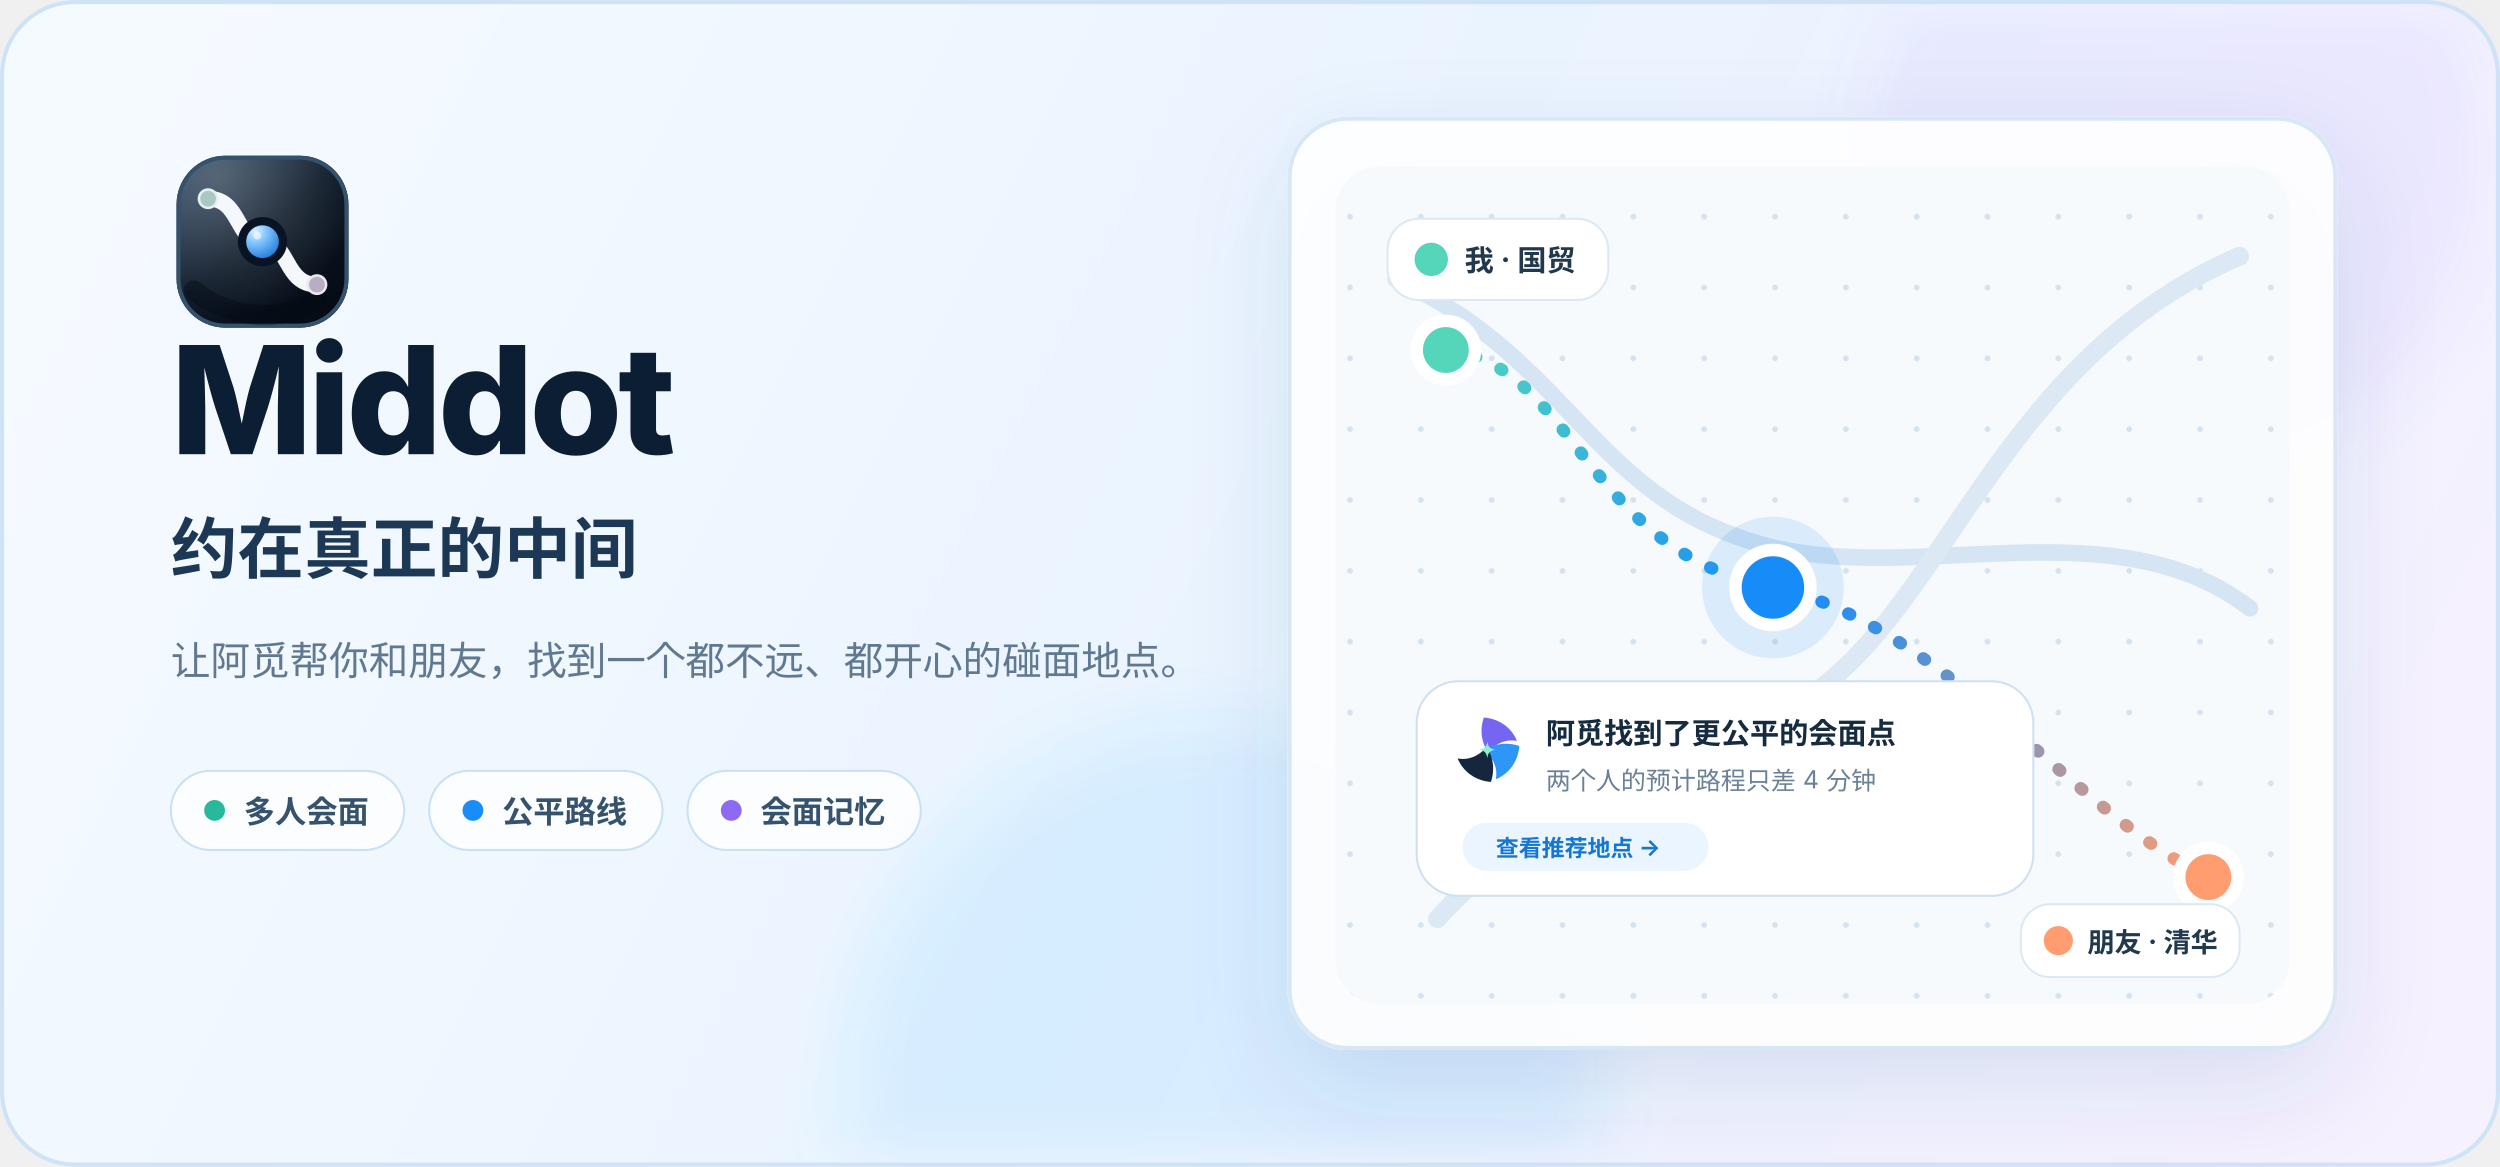
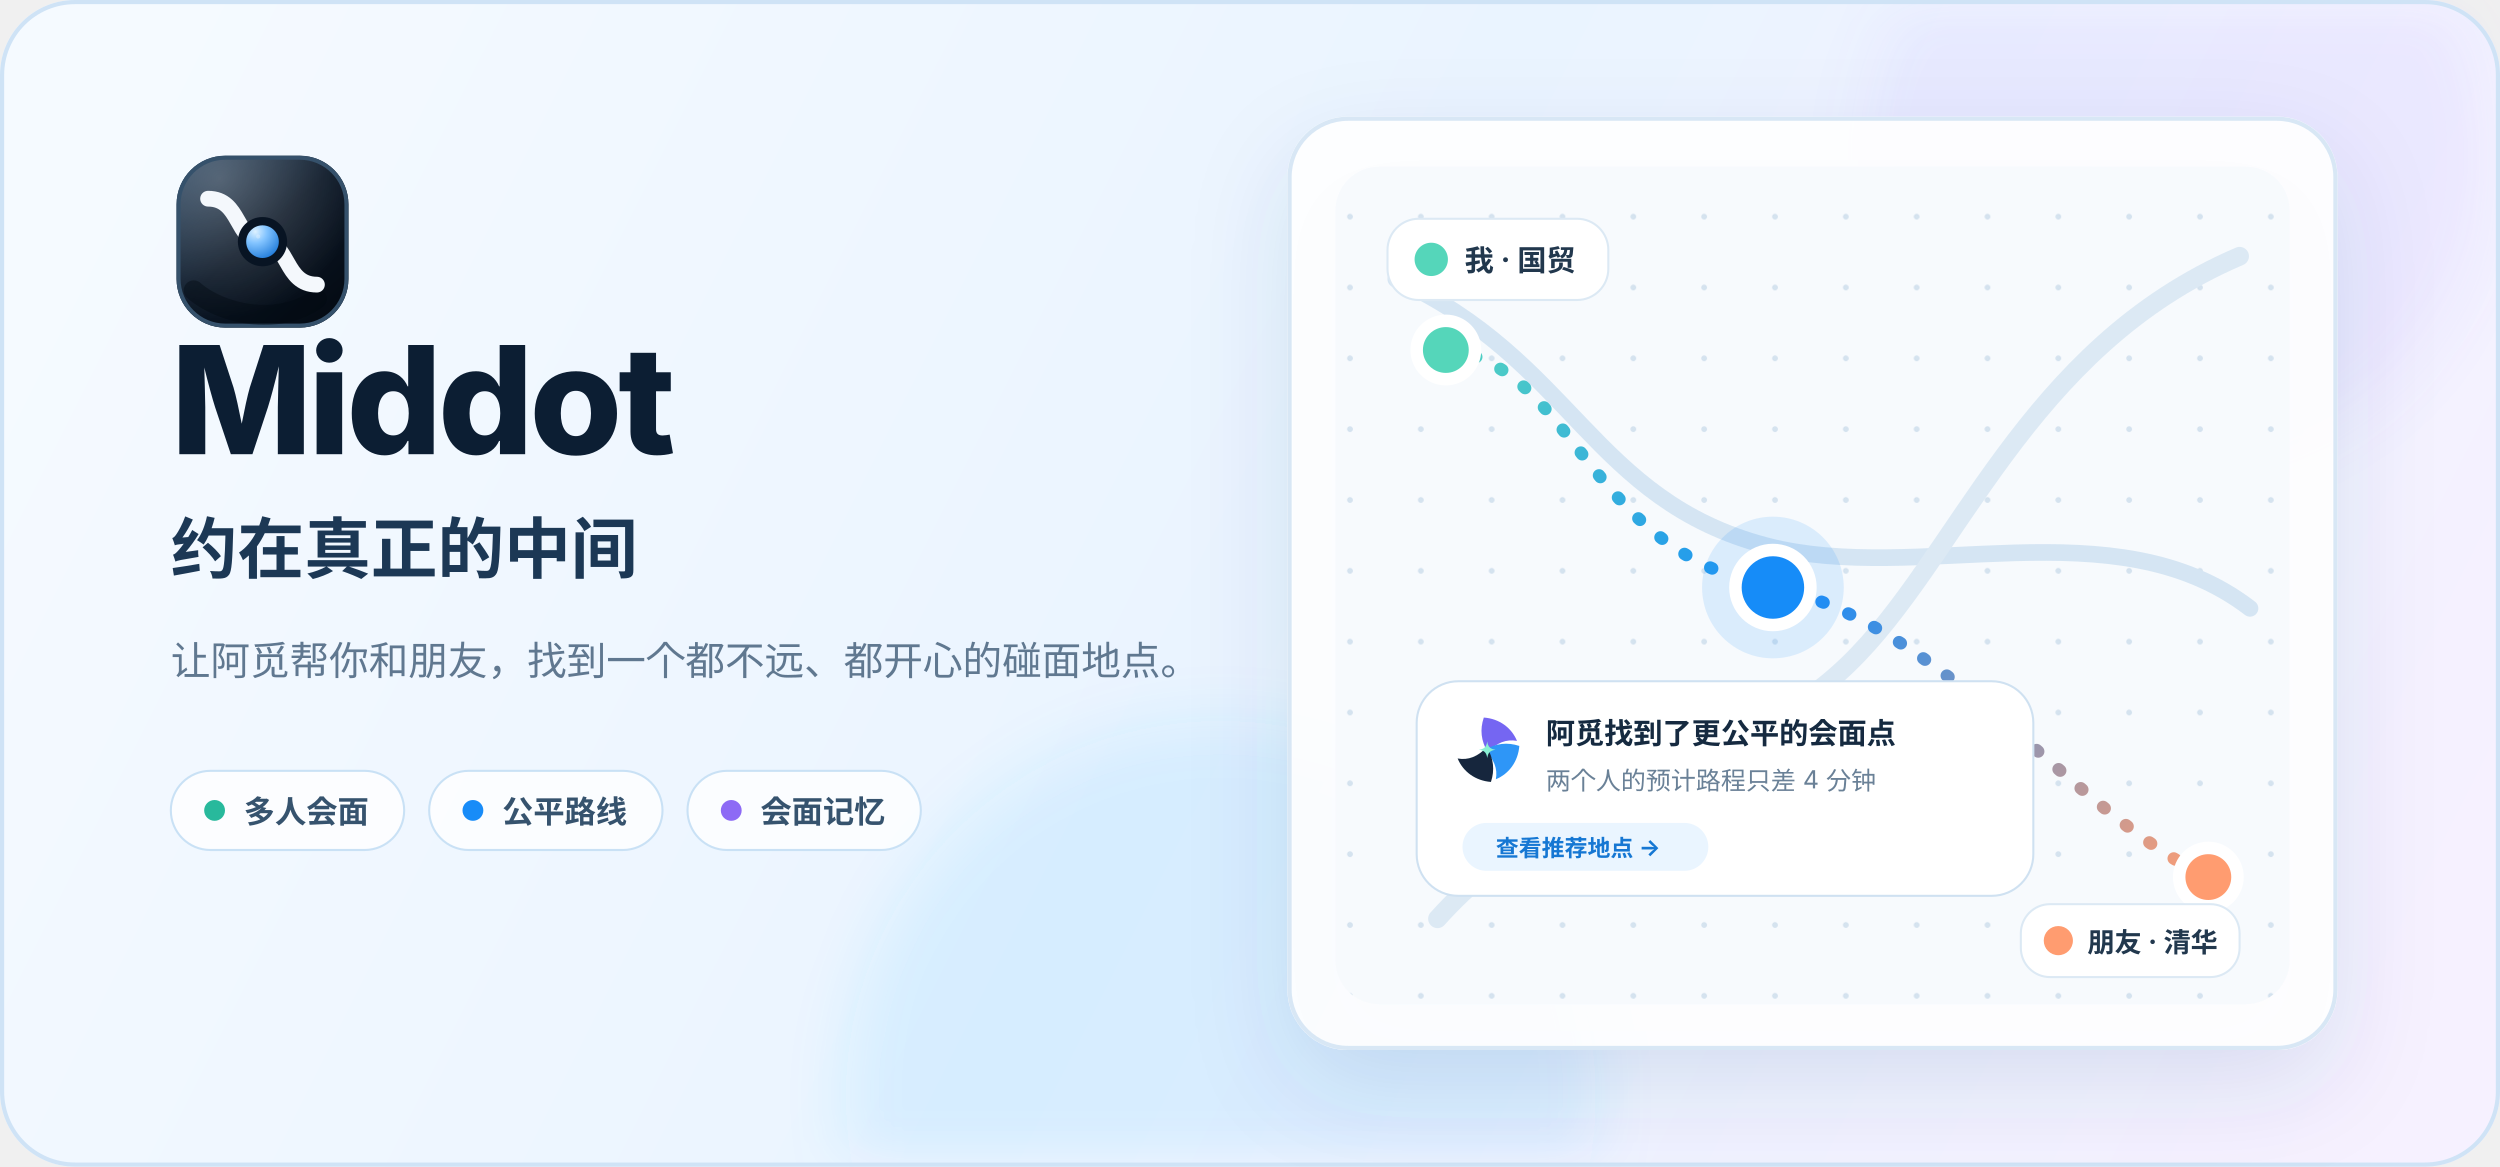
<svg xmlns="http://www.w3.org/2000/svg" width="1200" height="560" viewBox="0 0 1200 560" fill="none" role="img" aria-labelledby="title desc">
  <defs>
    <linearGradient id="bg" x1="70" y1="18" x2="1128" y2="548" gradientUnits="userSpaceOnUse">
      <stop stop-color="#F5FAFF" />
      <stop offset="0.5" stop-color="#EAF4FF" />
      <stop offset="1" stop-color="#F6F1FF" />
    </linearGradient>
    <linearGradient id="blue" x1="101" y1="70" x2="260" y2="259" gradientUnits="userSpaceOnUse">
      <stop stop-color="#6BC2FF" />
      <stop offset="0.5" stop-color="#1688F8" />
      <stop offset="1" stop-color="#005DCB" />
    </linearGradient>
    <linearGradient id="midHeroBg" x1="7" y1="4" x2="57" y2="61" gradientUnits="userSpaceOnUse">
      <stop stop-color="#203A55" />
      <stop offset=".46" stop-color="#0B1726" />
      <stop offset="1" stop-color="#040A12" />
    </linearGradient>
    <radialGradient id="midHeroGlass" cx="0" cy="0" r="1" gradientUnits="userSpaceOnUse" gradientTransform="translate(17 10) rotate(48) scale(49)">
      <stop stop-color="white" stop-opacity=".26" />
      <stop offset="1" stop-color="white" stop-opacity="0" />
    </radialGradient>
    <radialGradient id="midHeroCore" cx="0" cy="0" r="1" gradientUnits="userSpaceOnUse" gradientTransform="translate(29.5 28.5) rotate(51) scale(10)">
      <stop stop-color="#DDF1FF" />
      <stop offset=".4" stop-color="#83C4FF" />
      <stop offset="1" stop-color="#247EDB" />
    </radialGradient>
    <linearGradient id="ami" x1="16" y1="14" x2="52" y2="52" gradientUnits="userSpaceOnUse">
      <stop stop-color="#83BEFF" />
      <stop offset="0.48" stop-color="#3188F5" />
      <stop offset="1" stop-color="#6357D9" />
    </linearGradient>
    <linearGradient id="route" x1="707" y1="130" x2="1050" y2="432" gradientUnits="userSpaceOnUse">
      <stop stop-color="#57D8BC" />
      <stop offset="0.48" stop-color="#188CF8" />
      <stop offset="1" stop-color="#FF9D72" />
    </linearGradient>
    <filter id="shadow" x="-40" y="-40" width="1280" height="660" filterUnits="userSpaceOnUse">
      <feDropShadow dx="0" dy="18" stdDeviation="24" flood-color="#1B4F8A" flood-opacity="0.12" />
    </filter>
    <filter id="soft" x="-50%" y="-50%" width="200%" height="200%">
      <feGaussianBlur stdDeviation="14" />
    </filter>
    <pattern id="grid" width="34" height="34" patternUnits="userSpaceOnUse">
      <circle cx="2" cy="2" r="1.4" fill="#B7CDE3" fill-opacity="0.52" />
    </pattern>
  </defs>
  <rect width="1200" height="560" rx="36" fill="url(#bg)" />
  <circle cx="1045" cy="75" r="150" fill="#9B7BFF" fill-opacity="0.09" filter="url(#soft)" />
  <circle cx="586" cy="526" r="180" fill="#36B8FF" fill-opacity="0.11" filter="url(#soft)" />
  <rect x="1" y="1" width="1198" height="558" rx="35" stroke="#CFE3F6" stroke-width="2" />
  <g transform="translate(82 72) scale(1.375)">
    <rect x="2" y="2" width="60" height="60" rx="17" fill="url(#midHeroBg)" />
    <rect x="2.7" y="2.7" width="58.6" height="58.6" rx="16.3" fill="url(#midHeroGlass)" />
    <rect x="2.7" y="2.7" width="58.6" height="58.6" rx="16.3" stroke="#35516B" stroke-width="1.4" />
    <path d="M8 49C17 57 37 62 51 52" stroke="#020811" stroke-opacity=".4" stroke-width="7" stroke-linecap="round" />
    <path d="M13 17C24.5 17 22.5 32 32 32C41.5 32 39.5 47 51 47" stroke="#F4F8FC" stroke-width="5.5" stroke-linecap="round" />
-     <circle cx="13" cy="17" r="3.2" fill="#A9C7C3" stroke="#E4F0EE" stroke-width=".9" />
-     <circle cx="51" cy="47" r="3.2" fill="#B6AFC4" stroke="#ECE8F1" stroke-width=".9" />
    <circle cx="32" cy="32" r="8.6" fill="#081423" />
    <circle cx="32" cy="32" r="5.7" fill="url(#midHeroCore)" />
-     <circle cx="30.2" cy="29.9" r="1.35" fill="white" fill-opacity=".55" />
+     <circle cx="30.5" cy="30.2" r=".72" fill="white" fill-opacity=".28" />
  </g>
  <text x="82" y="218" fill="#0C1E33" font-family="Inter, -apple-system, BlinkMacSystemFont, 'Segoe UI', sans-serif" font-size="72" font-weight="760" letter-spacing="-2">Middot</text>
  <text x="82" y="275" fill="#1C3855" font-family="Inter, -apple-system, BlinkMacSystemFont, 'PingFang SC', sans-serif" font-size="32" font-weight="650">约在真正的中间</text>
  <text x="82" y="324" fill="#607890" font-family="Inter, -apple-system, BlinkMacSystemFont, 'PingFang SC', sans-serif" font-size="19">让阿觅帮你和朋友，找到一个都不远、都开心的碰面地点。</text>
  <g font-family="Inter, -apple-system, BlinkMacSystemFont, 'PingFang SC', sans-serif" font-size="15" font-weight="620">
    <rect x="82" y="370" width="112" height="38" rx="19" fill="white" fill-opacity="0.78" stroke="#C9E1F5" />
    <circle cx="103" cy="389" r="5" fill="#28B99C" />
    <text x="117" y="395" fill="#36536E">多人会面</text>
    <rect x="206" y="370" width="112" height="38" rx="19" fill="white" fill-opacity="0.78" stroke="#C9E1F5" />
    <circle cx="227" cy="389" r="5" fill="#188CF8" />
    <text x="241" y="395" fill="#36536E">公平路线</text>
    <rect x="330" y="370" width="112" height="38" rx="19" fill="white" fill-opacity="0.78" stroke="#C9E1F5" />
    <circle cx="351" cy="389" r="5" fill="#8D6AF5" />
    <text x="365" y="395" fill="#36536E">会面记忆</text>
  </g>
  <g filter="url(#shadow)">
    <rect x="618" y="56" width="504" height="448" rx="29" fill="white" fill-opacity="0.9" />
    <rect x="619" y="57" width="502" height="446" rx="28" stroke="#D8E7F5" stroke-width="2" />
    <rect x="641" y="80" width="458" height="402" rx="21" fill="#F7FAFD" />
    <rect x="641" y="80" width="458" height="402" rx="21" fill="url(#grid)" />
    <path d="M670 134C755 173 764 240 848 262C921 281 1015 242 1080 292" stroke="#D5E5F3" stroke-width="8" stroke-linecap="round" />
    <path d="M690 441C752 372 831 373 887 319C940 268 972 167 1075 123" stroke="#DCE9F4" stroke-width="9" stroke-linecap="round" />
    <path d="M694 168C755 174 761 264 848 281C933 298 996 392 1060 421" stroke="url(#route)" stroke-width="6" stroke-linecap="round" stroke-dasharray="1 13" />
    <circle cx="694" cy="168" r="14" fill="#55D6BA" stroke="white" stroke-width="6" />
    <circle cx="1060" cy="421" r="14" fill="#FF9C70" stroke="white" stroke-width="6" />
    <circle cx="851" cy="282" r="34" fill="#188CF8" fill-opacity="0.13" />
    <circle cx="851" cy="282" r="18" fill="#188CF8" stroke="white" stroke-width="6" />
    <g transform="translate(666 105)" font-family="Inter, -apple-system, BlinkMacSystemFont, 'PingFang SC', sans-serif">
      <rect width="106" height="39" rx="15" fill="white" stroke="#DCE9F4" />
      <circle cx="21" cy="19.5" r="8" fill="#55D6BA" />
      <text x="37" y="25" fill="#20374E" font-size="14" font-weight="650">我 · 国贸</text>
    </g>
    <g transform="translate(970 434)" font-family="Inter, -apple-system, BlinkMacSystemFont, 'PingFang SC', sans-serif">
      <rect width="105" height="35" rx="14" fill="white" stroke="#DCE9F4" />
      <circle cx="18" cy="17.5" r="7" fill="#FF9C70" />
      <text x="32" y="23" fill="#20374E" font-size="13" font-weight="650">朋友 · 清华</text>
    </g>
    <g transform="translate(680 327)" font-family="Inter, -apple-system, BlinkMacSystemFont, 'PingFang SC', sans-serif">
      <rect width="296" height="103" rx="20" fill="white" stroke="#CFE1F1" />
      <g transform="translate(15 14) scale(.59)">
        <path d="M29.2 5.8C41.8 6.7 51.8 14.1 56.2 24.8C47.6 23.2 39.7 26.2 32.4 34.1C26.9 24.6 25.9 15.6 29.2 5.8Z" fill="#7566F2" />
        <path d="M58.1 28.9C57.1 41.6 49.7 51.6 39 56C40.6 47.4 37.5 39.5 29.7 32.2C39.2 26.7 48.3 25.7 58.1 28.9Z" fill="#2D96F7" />
        <path d="M35 58.2C22.3 57.2 12.3 49.8 7.9 39.1C16.5 40.7 24.4 37.6 31.7 29.8C37.2 39.3 38.2 48.4 35 58.2Z" fill="#14283E" />
        <path d="M32 25.2C32.65 29.7 34.3 31.35 38.8 32C34.3 32.65 32.65 34.3 32 38.8C31.35 34.3 29.7 32.65 25.2 32C29.7 31.35 31.35 29.7 32 25.2Z" fill="#8AF0D3" />
      </g>
      <text x="62" y="30" fill="#122A41" font-size="14" font-weight="720">阿觅找到了更公平的会面点</text>
      <text x="62" y="52" fill="#6A8197" font-size="12">两个人的预计路程只差 4 分钟</text>
      <rect x="22" y="68" width="118" height="23" rx="11.5" fill="#EAF5FF" />
      <text x="38" y="84" fill="#1477D3" font-size="11" font-weight="650">查看推荐地点 →</text>
    </g>
  </g>
</svg>
